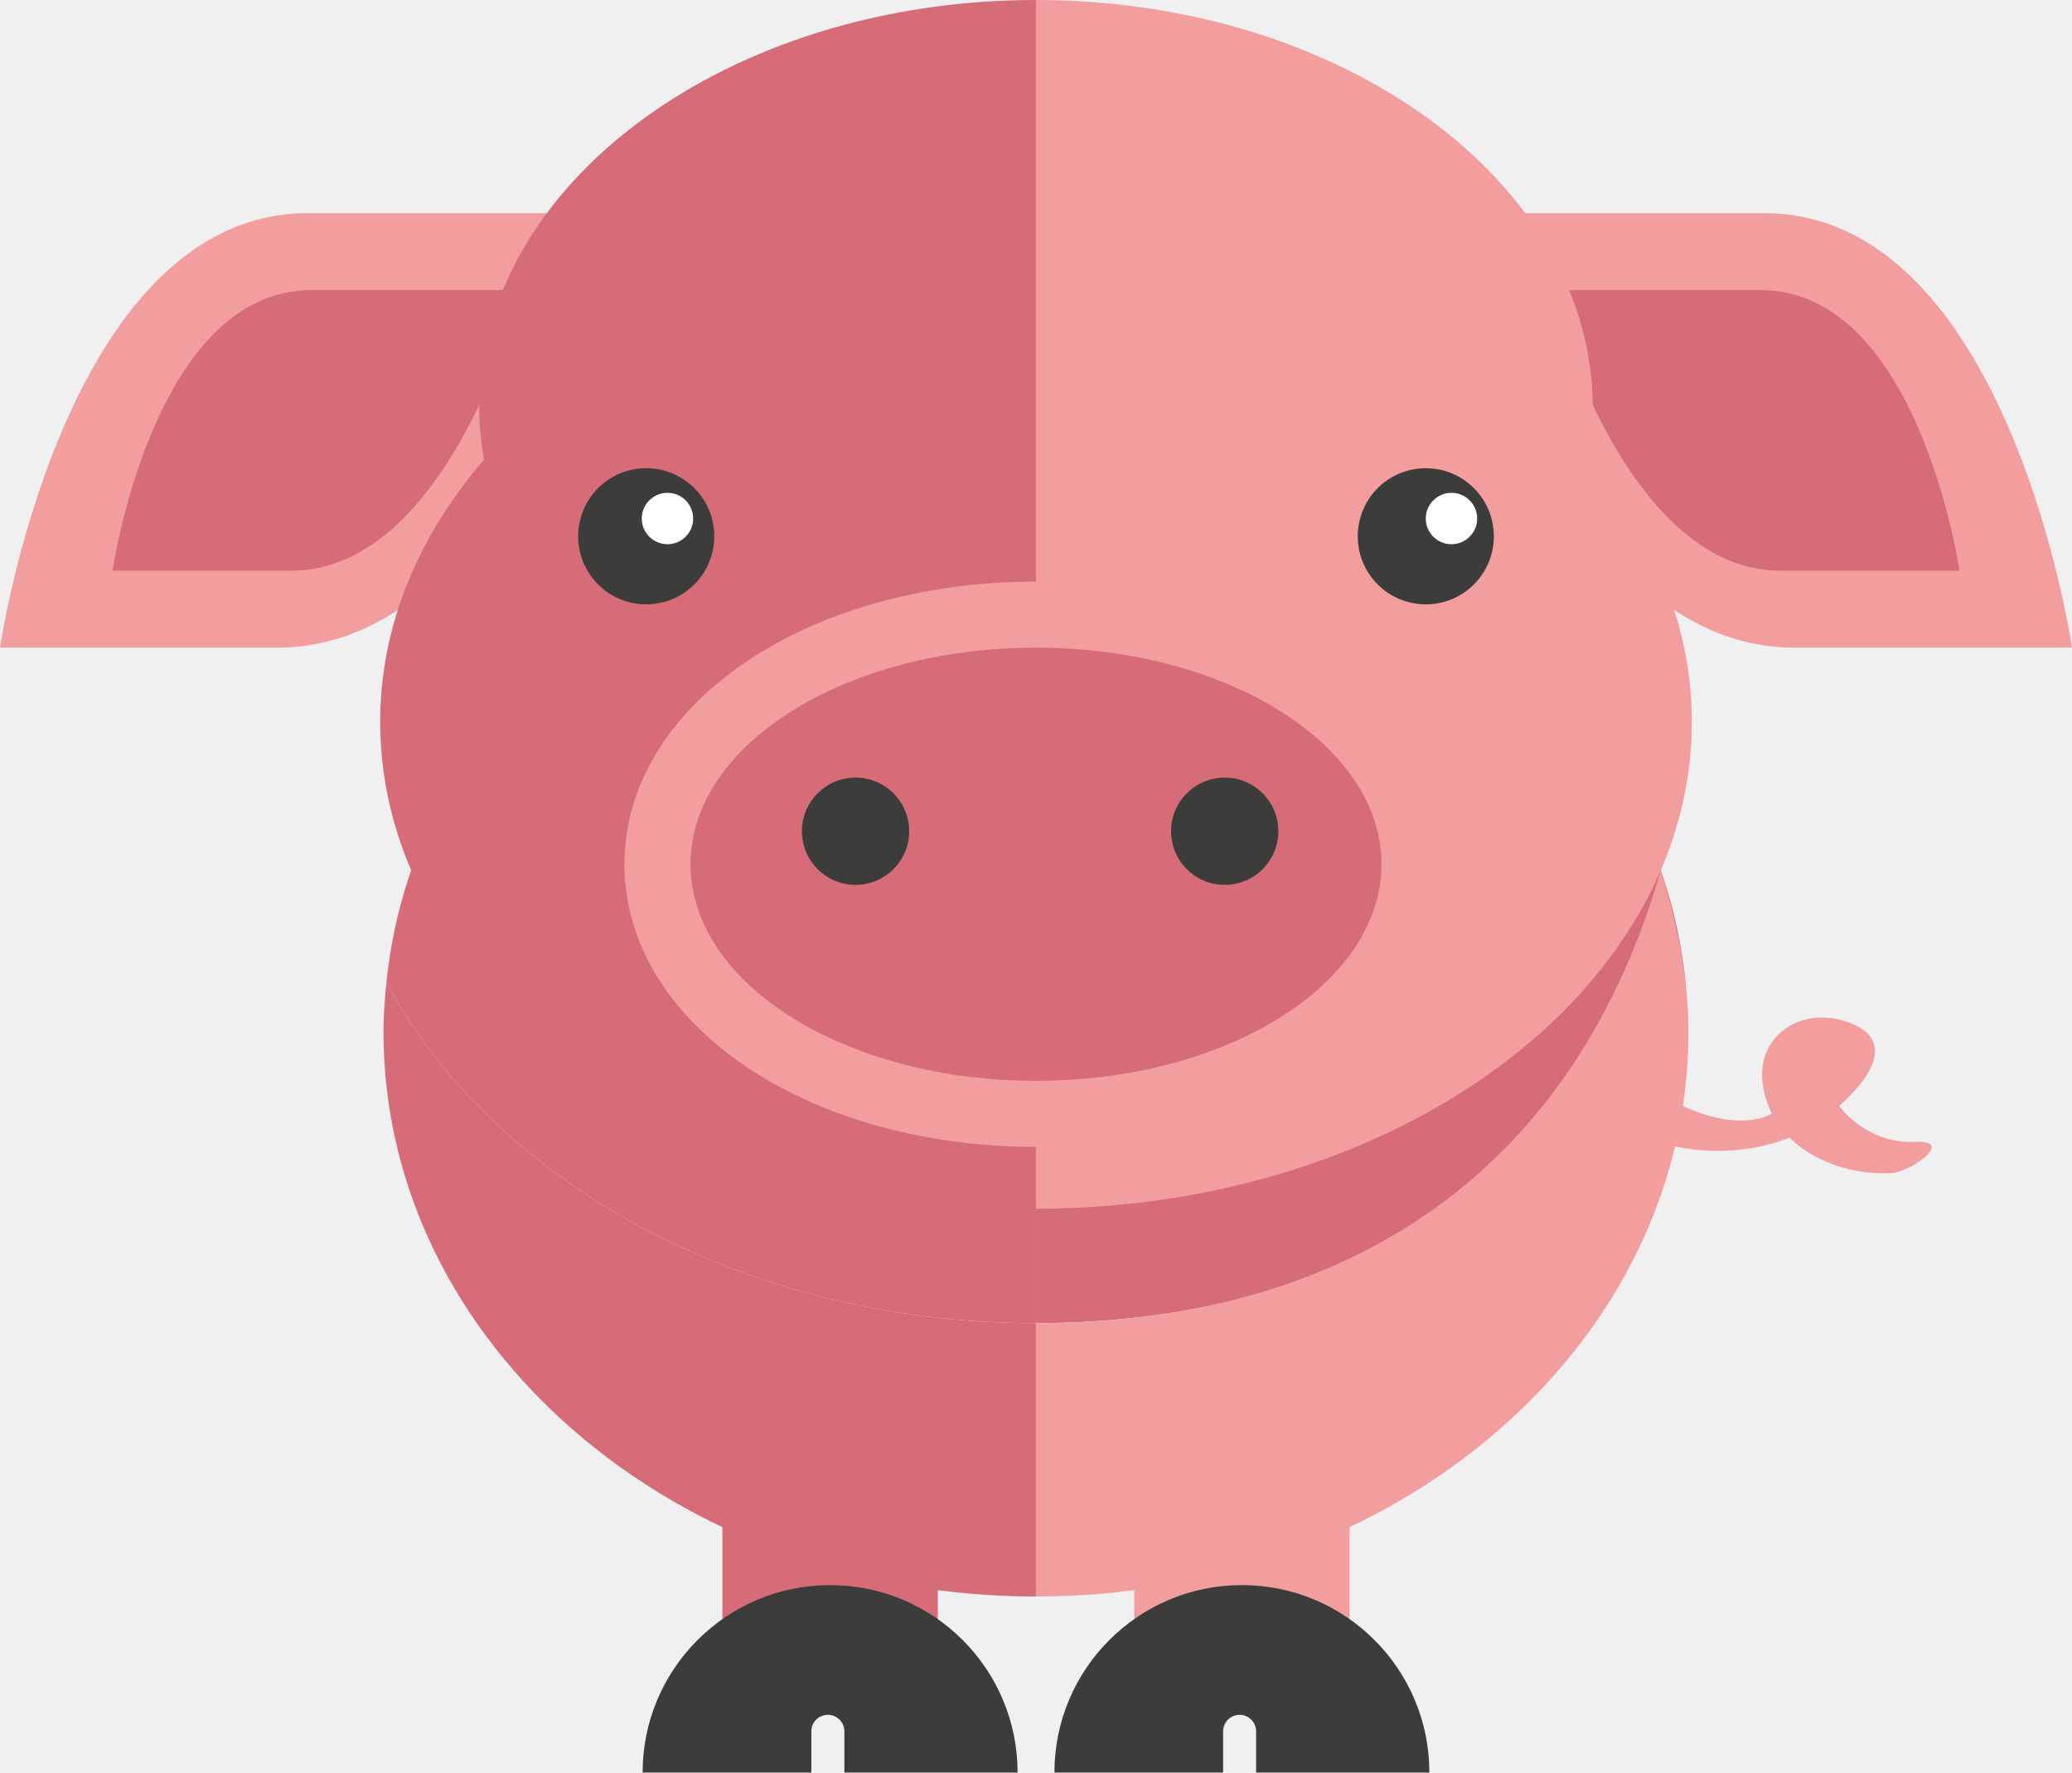
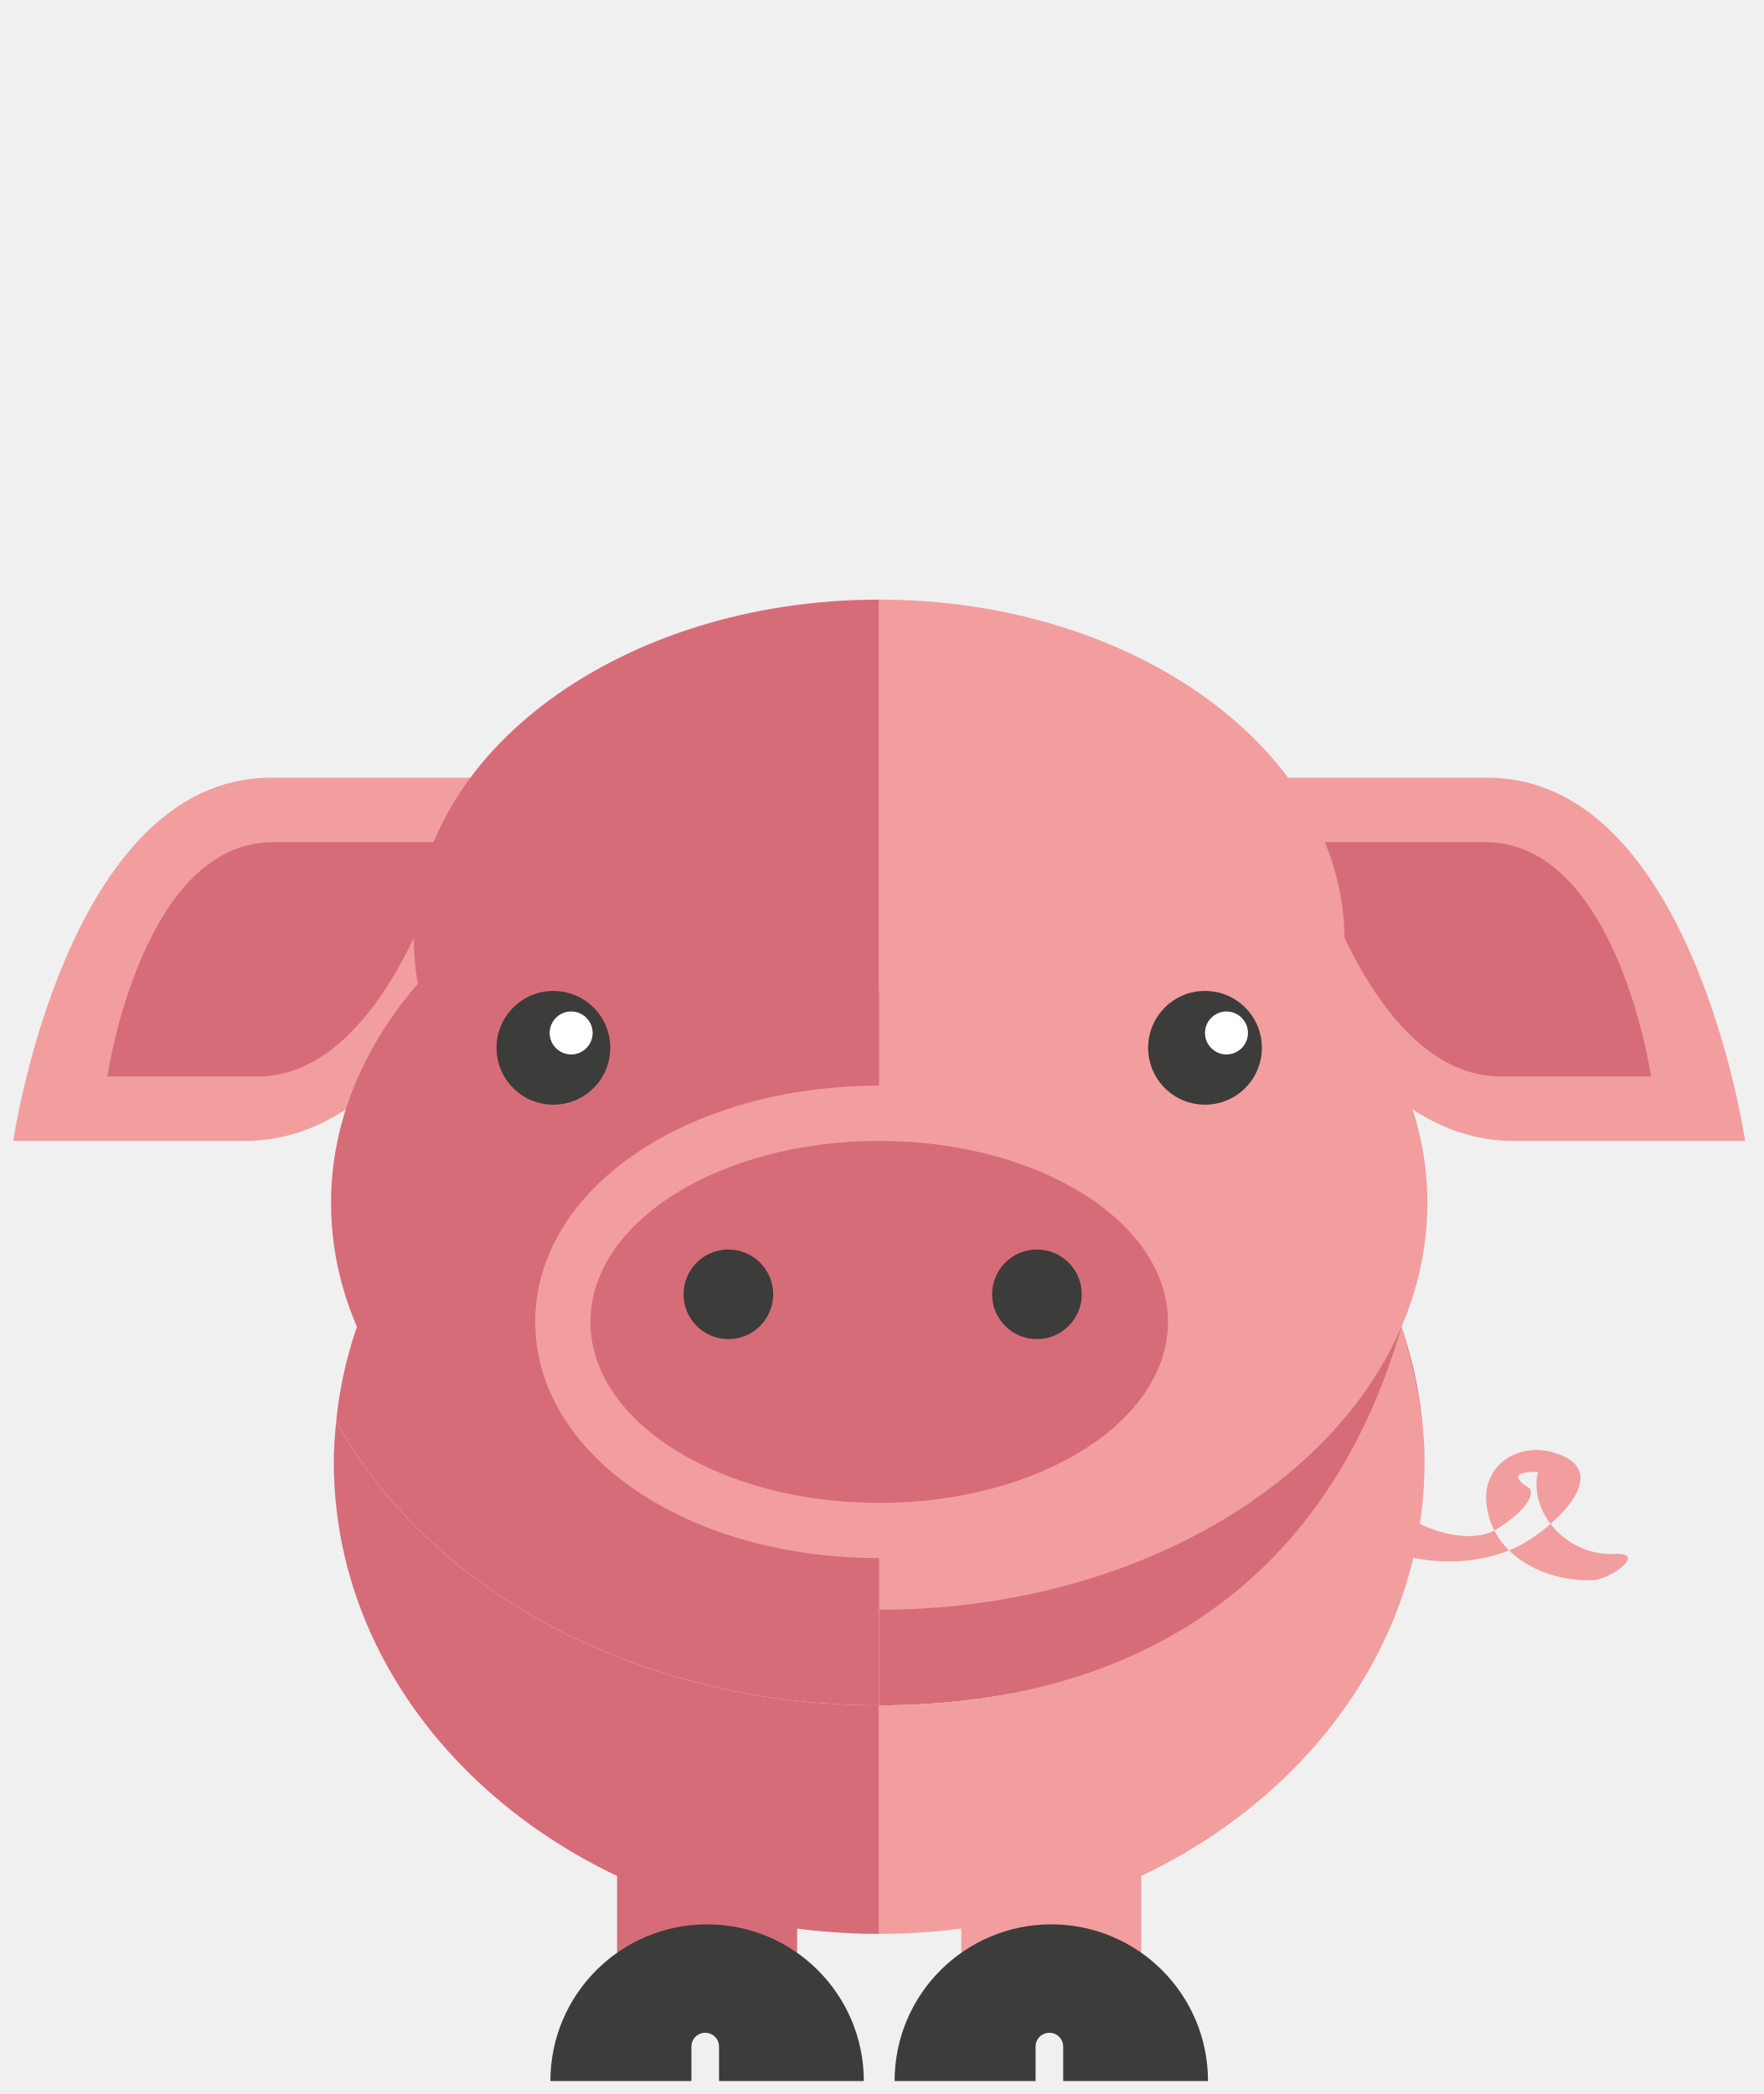
- <svg xmlns="http://www.w3.org/2000/svg" version="1.1" width="130.624" height="111.735" id="svg12831">
-   <defs id="defs12833" />
-   <g transform="translate(-309.6881,-476.4948)" id="layer1">
-     <path d="m 368.81,582.162 -13.579,0 0,-18.723 13.579,0 0,18.723 z" id="path3100" style="fill:#d76c79;fill-opacity:1;fill-rule:nonzero;stroke:none" />
-     <path d="m 394.769,582.162 -13.579,0 0,-18.723 13.579,0 0,18.723 z" id="path3102" style="fill:#f29e9f;fill-opacity:1;fill-rule:nonzero;stroke:none" />
-     <g transform="matrix(1.25,0,0,-1.25,361.8769,584.5896)" id="g3104">
-       <path d="m 0,0 c 0.46,0 0.834,-0.372 0.834,-0.832 l 0,-2.08 8.736,0 c 0,5.222 -4.236,9.454 -9.455,9.454 -5.219,0 -9.456,-4.232 -9.456,-9.454 l 8.509,0 0,2.08 C -0.832,-0.372 -0.461,0 0,0" id="path3106" style="fill:#3c3c3b;fill-opacity:1;fill-rule:nonzero;stroke:none" />
-     </g>
-     <g transform="matrix(1.25,0,0,-1.25,387.8362,584.5896)" id="g3108">
-       <path d="m 0,0 c 0.459,0 0.833,-0.372 0.833,-0.832 l 0,-2.08 8.737,0 c 0,5.222 -4.231,9.454 -9.457,9.454 -5.217,0 -9.452,-4.232 -9.452,-9.454 l 8.507,0 0,2.08 C -0.832,-0.372 -0.461,0 0,0" id="path3110" style="fill:#3c3c3b;fill-opacity:1;fill-rule:nonzero;stroke:none" />
-     </g>
-     <g transform="matrix(1.25,0,0,-1.25,334.0472,538.4439)" id="g3112">
-       <path d="m 0,0 c -0.084,-0.82 -0.146,-1.647 -0.146,-2.488 0,-15.718 14.731,-28.462 32.907,-28.462 l 0,13.786 C 18.081,-17.164 5.482,-10.096 0,0" id="path3114" style="fill:#d76c79;fill-opacity:1;fill-rule:nonzero;stroke:none" />
-     </g>
-     <g transform="matrix(1.25,0,0,-1.25,374.9981,559.8984)" id="g3116">
-       <path d="m 0,0 0,43.136 c -17.2,0 -31.304,-11.419 -32.761,-25.972 C -27.278,7.068 -14.68,0 0,0" id="path3118" style="fill:#d76c79;fill-opacity:1;fill-rule:nonzero;stroke:none" />
-     </g>
-     <g transform="matrix(1.25,0,0,-1.25,374.9981,505.9782)" id="g3120">
-       <path d="m 0,0 0,-43.136 c 14.681,0 27.278,7.068 32.763,17.163 C 31.305,-11.419 17.202,0 0,0" id="path3122" style="fill:#d76c79;fill-opacity:1;fill-rule:nonzero;stroke:none" />
-     </g>
-     <g transform="matrix(1.25,0,0,-1.25,416.1334,541.5543)" id="g3124">
-       <path d="M 0,0 C 0,0.841 0,3.69 -1.394,8.164 -6.058,-7.97 -18.228,-14.675 -32.908,-14.675 l 0,-13.786 C -14.731,-28.461 0,-15.718 0,0" id="path3126" style="fill:#f29e9f;fill-opacity:1;fill-rule:nonzero;stroke:none" />
-     </g>
-     <g transform="matrix(1.25,0,0,-1.25,410.3412,546.4701)" id="g3128">
-       <path d="m 0,0 c 2.64,-2.227 7.016,-2.66 10.128,-1.221 1.837,0.847 6.316,4.588 2.274,5.744 -2.192,0.626 -4.28,-0.819 -4.038,-3.087 0.34,-3.189 3.625,-4.762 6.479,-4.614 1.016,0.052 3.278,1.678 1.232,1.573 -2.491,-0.129 -4.967,2.036 -4.664,4.674 0.021,0.093 0.047,0.185 0.072,0.279 C 10.058,3.35 9.896,3.014 11,2.338 11.362,1.479 9.575,0.272 9.089,-0.046 7.341,-1.194 4.299,-0.073 2.855,1.146 2.092,1.789 -0.728,0.612 0,0" id="path3130" style="fill:#f29e9f;fill-opacity:1;fill-rule:nonzero;stroke:none" />
-     </g>
-     <g transform="matrix(1.25,0,0,-1.25,309.6881,517.3203)" id="g3132">
-       <path d="m 0,0 c 0,0 3.189,21.912 15.532,21.912 l 16.487,0 C 32.019,21.912 26.351,0 14.008,0 L 0,0 z" id="path3134" style="fill:#f29e9f;fill-opacity:1;fill-rule:nonzero;stroke:none" />
-     </g>
-     <g transform="matrix(1.25,0,0,-1.25,316.7816,512.4681)" id="g3136">
-       <path d="m 0,0 c 0,0 2.058,14.147 10.026,14.147 l 10.645,0 C 20.671,14.147 17.01,0 9.041,0 L 0,0 z" id="path3138" style="fill:#d76c79;fill-opacity:1;fill-rule:nonzero;stroke:none" />
-     </g>
-     <g transform="matrix(1.25,0,0,-1.25,440.3119,517.3203)" id="g3140">
-       <path d="m 0,0 c 0,0 -3.188,21.912 -15.531,21.912 l -16.49,0 c 0,0 5.671,-21.912 18.014,-21.912 L 0,0 z" id="path3142" style="fill:#f29e9f;fill-opacity:1;fill-rule:nonzero;stroke:none" />
-     </g>
-     <g transform="matrix(1.25,0,0,-1.25,433.2196,512.4681)" id="g3144">
-       <path d="m 0,0 c 0,0 -2.06,14.147 -10.028,14.147 l -10.644,0 c 0,0 3.661,-14.147 11.63,-14.147 L 0,0 z" id="path3146" style="fill:#d76c79;fill-opacity:1;fill-rule:nonzero;stroke:none" />
-     </g>
-     <g transform="matrix(1.25,0,0,-1.25,339.8969,502.2398)" id="g3148">
-       <path d="m 0,0 c 0,-0.878 0.098,-1.737 0.244,-2.586 -3.3,-3.82 -5.237,-8.35 -5.237,-13.223 0,-13.557 14.809,-24.547 33.074,-24.547 l 0,60.952 C 12.572,20.596 0,11.375 0,0" id="path3150" style="fill:#d76c79;fill-opacity:1;fill-rule:nonzero;stroke:none" />
-     </g>
-     <g transform="matrix(1.25,0,0,-1.25,416.3459,522.0011)" id="g3152">
-       <path d="m 0,0 c 0,4.874 -1.938,9.403 -5.238,13.223 0.144,0.849 0.245,1.708 0.245,2.586 0,11.376 -12.573,20.596 -28.085,20.596 l 0,-60.952 C -14.811,-24.547 0,-13.557 0,0" id="path3154" style="fill:#f29e9f;fill-opacity:1;fill-rule:nonzero;stroke:none" />
-     </g>
-     <g transform="matrix(1.25,0,0,-1.25,354.7174,510.2994)" id="g3156">
-       <path d="m 0,0 c 0,-1.896 -1.534,-3.433 -3.434,-3.433 -1.894,0 -3.43,1.537 -3.43,3.433 0,1.896 1.536,3.432 3.43,3.432 C -1.534,3.432 0,1.896 0,0" id="path3158" style="fill:#3c3c3b;fill-opacity:1;fill-rule:nonzero;stroke:none" />
-     </g>
-     <g transform="matrix(1.25,0,0,-1.25,403.8629,510.2994)" id="g3160">
-       <path d="m 0,0 c 0,-1.896 -1.535,-3.433 -3.431,-3.433 -1.899,0 -3.432,1.537 -3.432,3.433 0,1.896 1.533,3.432 3.432,3.432 C -1.535,3.432 0,1.896 0,0" id="path3162" style="fill:#3c3c3b;fill-opacity:1;fill-rule:nonzero;stroke:none" />
-     </g>
-     <g transform="matrix(1.25,0,0,-1.25,353.3869,509.1807)" id="g3164">
-       <path d="m 0,0 c 0,-0.715 -0.58,-1.295 -1.295,-1.295 -0.717,0 -1.298,0.58 -1.298,1.295 0,0.716 0.581,1.297 1.298,1.297 C -0.58,1.297 0,0.716 0,0" id="path3166" style="fill:#ffffff;fill-opacity:1;fill-rule:nonzero;stroke:none" />
-     </g>
-     <g transform="matrix(1.25,0,0,-1.25,402.8131,509.1807)" id="g3168">
-       <path d="m 0,0 c 0,-0.715 -0.581,-1.295 -1.297,-1.295 -0.715,0 -1.296,0.58 -1.296,1.295 0,0.716 0.581,1.297 1.296,1.297 C -0.581,1.297 0,0.716 0,0" id="path3170" style="fill:#ffffff;fill-opacity:1;fill-rule:nonzero;stroke:none" />
-     </g>
-     <g transform="matrix(1.25,0,0,-1.25,374.9981,546.7069)" id="g3172">
-       <path d="m 0,0 c -10.702,0 -19.088,5.529 -19.088,12.587 0,7.059 8.386,12.588 19.088,12.588 10.706,0 19.09,-5.529 19.09,-12.588 C 19.09,5.529 10.706,0 0,0" id="path3174" style="fill:#d76c79;fill-opacity:1;fill-rule:nonzero;stroke:none" />
-     </g>
-     <g transform="matrix(1.25,0,0,-1.25,374.9981,513.1559)" id="g3176">
-       <path d="m 0,0 c -11.638,0 -20.754,-6.261 -20.754,-14.253 0,-7.993 9.116,-14.253 20.754,-14.253 11.64,0 20.756,6.26 20.756,14.253 C 20.756,-6.261 11.64,0 0,0 m 0,-3.332 c 9.626,0 17.425,-4.889 17.425,-10.921 0,-6.032 -7.799,-10.922 -17.425,-10.922 -9.622,0 -17.422,4.89 -17.422,10.922 0,6.032 7.8,10.921 17.422,10.921" id="path3178" style="fill:#f29e9f;fill-opacity:1;fill-rule:nonzero;stroke:none" />
-     </g>
-     <g transform="matrix(1.25,0,0,-1.25,367.005,528.8913)" id="g3180">
-       <path d="m 0,0 c 0,-1.494 -1.212,-2.705 -2.705,-2.705 -1.494,0 -2.704,1.211 -2.704,2.705 0,1.493 1.21,2.704 2.704,2.704 C -1.212,2.704 0,1.493 0,0" id="path3182" style="fill:#3c3c3b;fill-opacity:1;fill-rule:nonzero;stroke:none" />
-     </g>
-     <g transform="matrix(1.25,0,0,-1.25,390.2777,528.8913)" id="g3184">
-       <path d="m 0,0 c 0,-1.494 -1.21,-2.705 -2.705,-2.705 -1.494,0 -2.704,1.211 -2.704,2.705 0,1.493 1.21,2.704 2.704,2.704 C -1.21,2.704 0,1.493 0,0" id="path3186" style="fill:#3c3c3b;fill-opacity:1;fill-rule:nonzero;stroke:none" />
-     </g>
+ <svg xmlns="http://www.w3.org/2000/svg" width="160" height="190" viewBox="0 0 160 190">
+   <g fill="none" fill-rule="evenodd" transform="translate(0 52)">
+     <polygon fill="#D76C79" points="72.327 129.524 55.992 129.524 55.992 107.001 72.327 107.001" />
+     <polygon fill="#F29E9F" points="103.556 129.524 87.22 129.524 87.22 107.001 103.556 107.001" />
+     <path fill="#3C3C3B" d="M15.038,4.511 C15.729,4.511 16.292,3.952 16.292,3.26 L16.292,0.132 L29.429,0.132 C29.429,7.985 23.059,14.349 15.211,14.349 C7.362,14.349 0.991,7.985 0.991,0.132 L13.786,0.132 L13.786,3.26 C13.786,3.952 14.344,4.511 15.038,4.511" transform="matrix(1 0 0 -1 48.949 136.956)" />
+     <path fill="#3C3C3B" d="M15.038,4.511 C15.728,4.511 16.29,3.952 16.29,3.26 L16.29,0.132 L29.429,0.132 C29.429,7.985 23.066,14.349 15.208,14.349 C7.362,14.349 0.994,7.985 0.994,0.132 L13.786,0.132 L13.786,3.26 C13.786,3.952 14.344,4.511 15.038,4.511" transform="matrix(1 0 0 -1 80.178 136.956)" />
+     <path fill="#D76C79" d="M1.504,46.617 C1.377,45.383 1.284,44.14 1.284,42.875 C1.284,19.239 23.436,0.075 50.768,0.075 L50.768,20.806 C28.693,20.806 9.747,31.435 1.504,46.617" transform="matrix(1 0 0 -1 29.003 123.548)" />
+     <path fill="#D76C79" d="M49.624,0 L49.624,64.866 C23.759,64.866 2.55,47.695 0.359,25.811 C8.605,10.629 27.549,0 49.624,0" transform="matrix(1 0 0 -1 30.147 102.741)" />
+     <path fill="#D76C79" d="M0,66.165 L0,1.299 C22.077,1.299 41.02,11.928 49.268,27.108 C47.075,48.994 25.868,66.165 0,66.165" transform="matrix(1 0 0 -1 79.771 104.04)" />
+     <path fill="#F29E9F" d="M49.624,43.609 C49.624,44.874 49.624,49.158 47.528,55.886 C40.514,31.624 22.214,21.541 0.138,21.541 L0.138,0.811 C27.472,0.811 49.624,19.973 49.624,43.609" transform="matrix(1 0 0 -1 79.633 124.282)" />
+     <path fill="#F29E9F" d="M1.504,6.015 C5.474,2.666 12.054,2.015 16.734,4.179 C19.496,5.453 26.232,11.078 20.153,12.817 C16.857,13.758 13.717,11.585 14.081,8.174 C14.592,3.379 19.532,1.014 23.824,1.236 C25.352,1.314 28.753,3.759 25.677,3.602 C21.931,3.408 18.208,6.663 18.663,10.63 C18.695,10.77 18.734,10.908 18.771,11.05 C16.629,11.053 16.385,10.547 18.045,9.531 C18.589,8.239 15.902,6.424 15.171,5.946 C12.543,4.22 7.968,5.905 5.797,7.738 C4.65,8.705 0.409,6.935 1.504,6.015" transform="matrix(1 0 0 -1 120.786 92.602)" />
+     <path fill="#F29E9F" d="M0,0 C0,0 4.795,32.95 23.356,32.95 L48.149,32.95 C48.149,32.95 39.626,0 21.065,0 L0,0 Z" transform="matrix(1 0 0 -1 1.203 51.52)" />
+     <path fill="#D76C79" d="M0,0 C0,0 3.095,21.274 15.077,21.274 L31.084,21.274 C31.084,21.274 25.579,0 13.595,0 L0,0 Z" transform="matrix(1 0 0 -1 9.737 45.682)" />
+     <path fill="#F29E9F" d="M49.624,0 C49.624,0 44.83,32.95 26.269,32.95 L1.472,32.95 C1.472,32.95 10,0 28.561,0 L49.624,0 Z" transform="matrix(1 0 0 -1 108.72 51.52)" />
+     <path fill="#D76C79" d="M31.579,0 C31.579,0 28.481,21.274 16.499,21.274 L0.493,21.274 C0.493,21.274 5.998,0 17.982,0 L31.579,0 Z" transform="matrix(1 0 0 -1 118.233 45.682)" />
+     <path fill="#D76C79" d="M7.519,61.654 C7.519,60.334 7.666,59.042 7.886,57.765 C2.923,52.021 0.011,45.209 0.011,37.881 C0.011,17.495 22.28,0.968 49.746,0.968 L49.746,92.626 C26.424,92.626 7.519,78.759 7.519,61.654" transform="matrix(1 0 0 -1 30.026 95.032)" />
+     <path fill="#F29E9F" d="M51.128,37.594 C51.128,44.923 48.214,51.734 43.251,57.478 C43.468,58.755 43.62,60.047 43.62,61.367 C43.62,78.474 24.713,92.338 1.386,92.338 L1.386,0.681 C28.856,0.681 51.128,17.208 51.128,37.594" transform="matrix(1 0 0 -1 78.385 94.744)" />
+     <path fill="#3C3C3B" d="M10.526,6.015 C10.526,3.164 8.22,0.853 5.362,0.853 C2.514,0.853 0.205,3.164 0.205,6.015 C0.205,8.866 2.514,11.176 5.362,11.176 C8.22,11.176 10.526,8.866 10.526,6.015" transform="matrix(1 0 0 -1 44.847 49.088)" />
+     <path fill="#3C3C3B" d="M10.526,6.015 C10.526,3.164 8.218,0.853 5.367,0.853 C2.511,0.853 0.206,3.164 0.206,6.015 C0.206,8.866 2.511,11.176 5.367,11.176 C8.218,11.176 10.526,8.866 10.526,6.015" transform="matrix(1 0 0 -1 103.97 49.088)" />
+     <path fill="#FFF" d="M4.511,3.008 C4.511,1.932 3.639,1.06 2.564,1.06 C1.486,1.06 0.612,1.932 0.612,3.008 C0.612,4.084 1.486,4.958 2.564,4.958 C3.639,4.958 4.511,4.084 4.511,3.008" transform="matrix(1 0 0 -1 49.262 44.735)" />
+     <path fill="#FFF" d="M4.511,3.008 C4.511,1.932 3.638,1.06 2.561,1.06 C1.486,1.06 0.612,1.932 0.612,3.008 C0.612,4.084 1.486,4.958 2.561,4.958 C3.638,4.958 4.511,4.084 4.511,3.008" transform="matrix(1 0 0 -1 108.722 44.735)" />
+     <path fill="#D76C79" d="M30.075,0 C13.982,0 1.371,8.314 1.371,18.928 C1.371,29.543 13.982,37.857 30.075,37.857 C46.174,37.857 58.782,29.543 58.782,18.928 C58.782,8.314 46.174,0 30.075,0" transform="matrix(1 0 0 -1 49.696 86.872)" />
+     <path fill="#F29E9F" fill-rule="nonzero" d="M31.579,43.609 C14.078,43.609 0.37,34.194 0.37,22.176 C0.37,10.156 14.078,0.743 31.579,0.743 C49.083,0.743 62.791,10.156 62.791,22.176 C62.791,34.194 49.083,43.609 31.579,43.609 M31.579,38.598 C46.054,38.598 57.782,31.247 57.782,22.176 C57.782,13.105 46.054,5.752 31.579,5.752 C17.11,5.752 5.38,13.105 5.38,22.176 C5.38,31.247 17.11,38.598 31.579,38.598" transform="matrix(1 0 0 -1 48.192 90.119)" />
+     <path fill="#3C3C3B" d="M9.023,4.511 C9.023,2.265 7.2,0.444 4.955,0.444 C2.708,0.444 0.889,2.265 0.889,4.511 C0.889,6.756 2.708,8.577 4.955,8.577 C7.2,8.577 9.023,6.756 9.023,4.511" transform="matrix(1 0 0 -1 61.133 69.95)" />
+     <path fill="#3C3C3B" d="M9.023,4.511 C9.023,2.265 7.203,0.444 4.955,0.444 C2.708,0.444 0.889,2.265 0.889,4.511 C0.889,6.756 2.708,8.577 4.955,8.577 C7.203,8.577 9.023,6.756 9.023,4.511" transform="matrix(1 0 0 -1 89.13 69.95)" />
  </g>
</svg>
